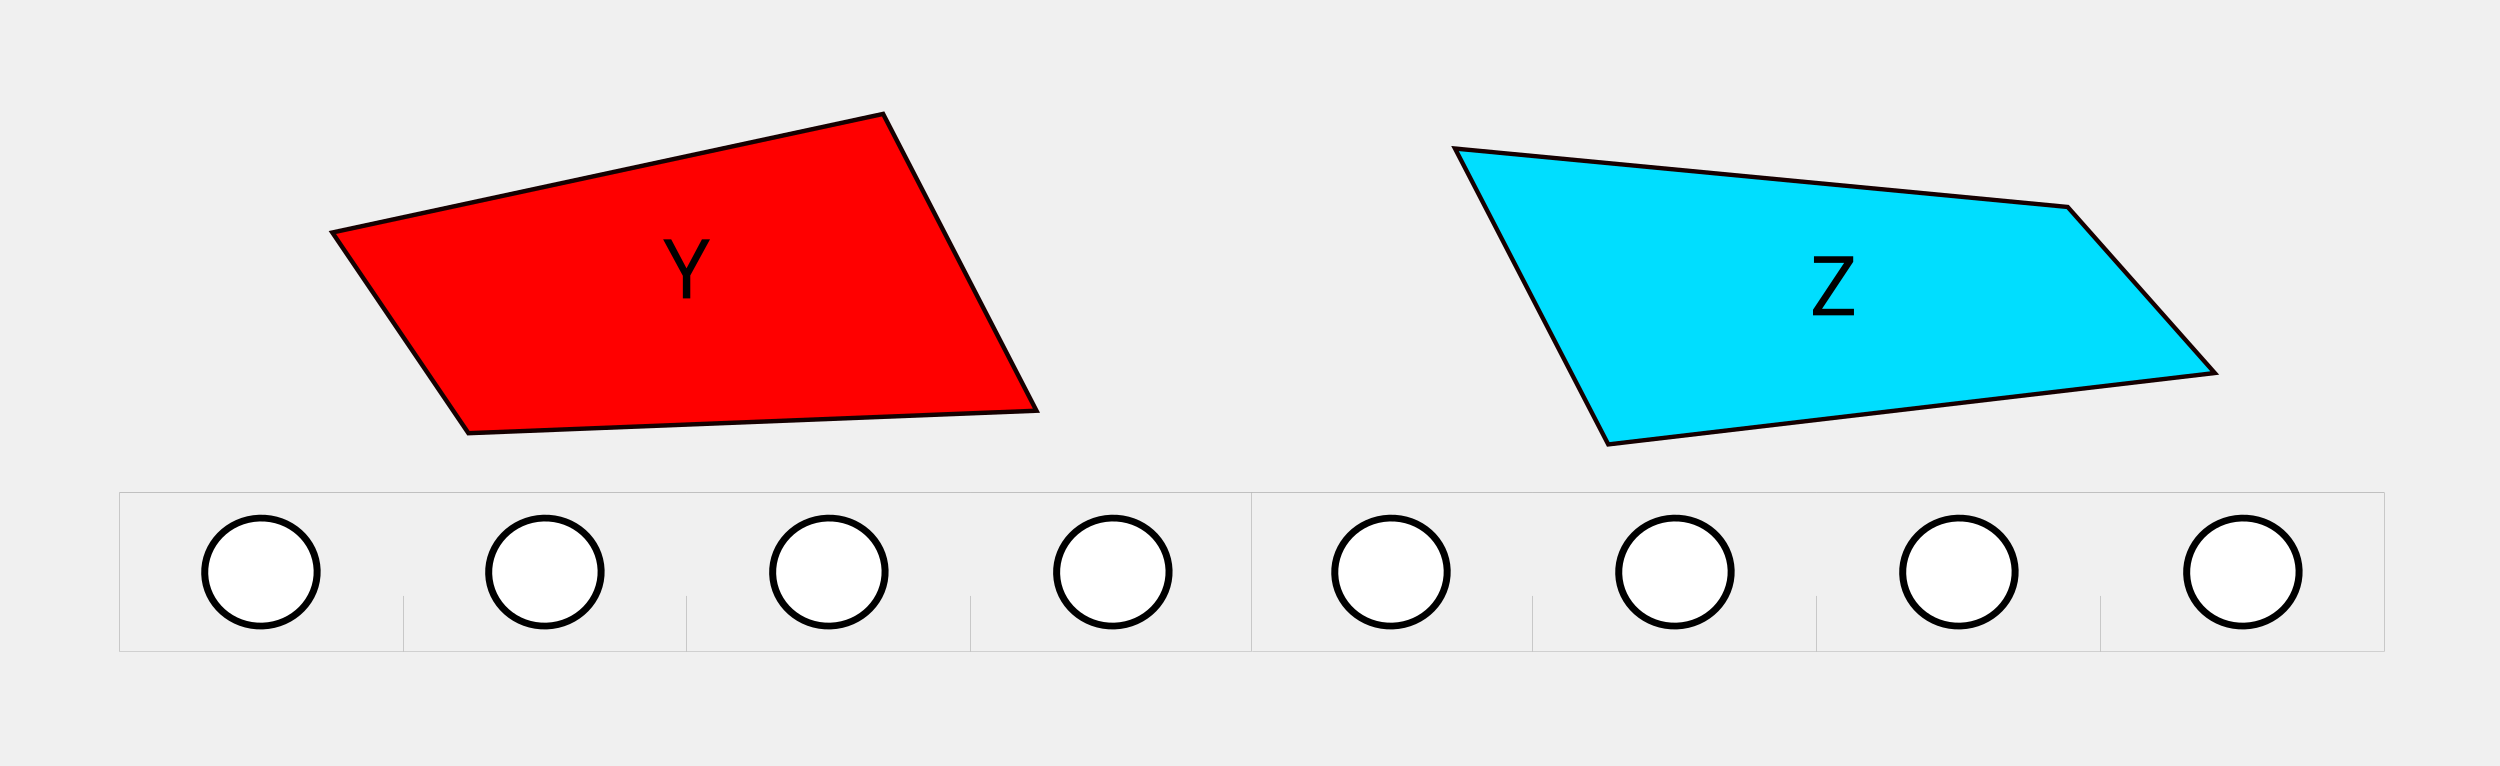
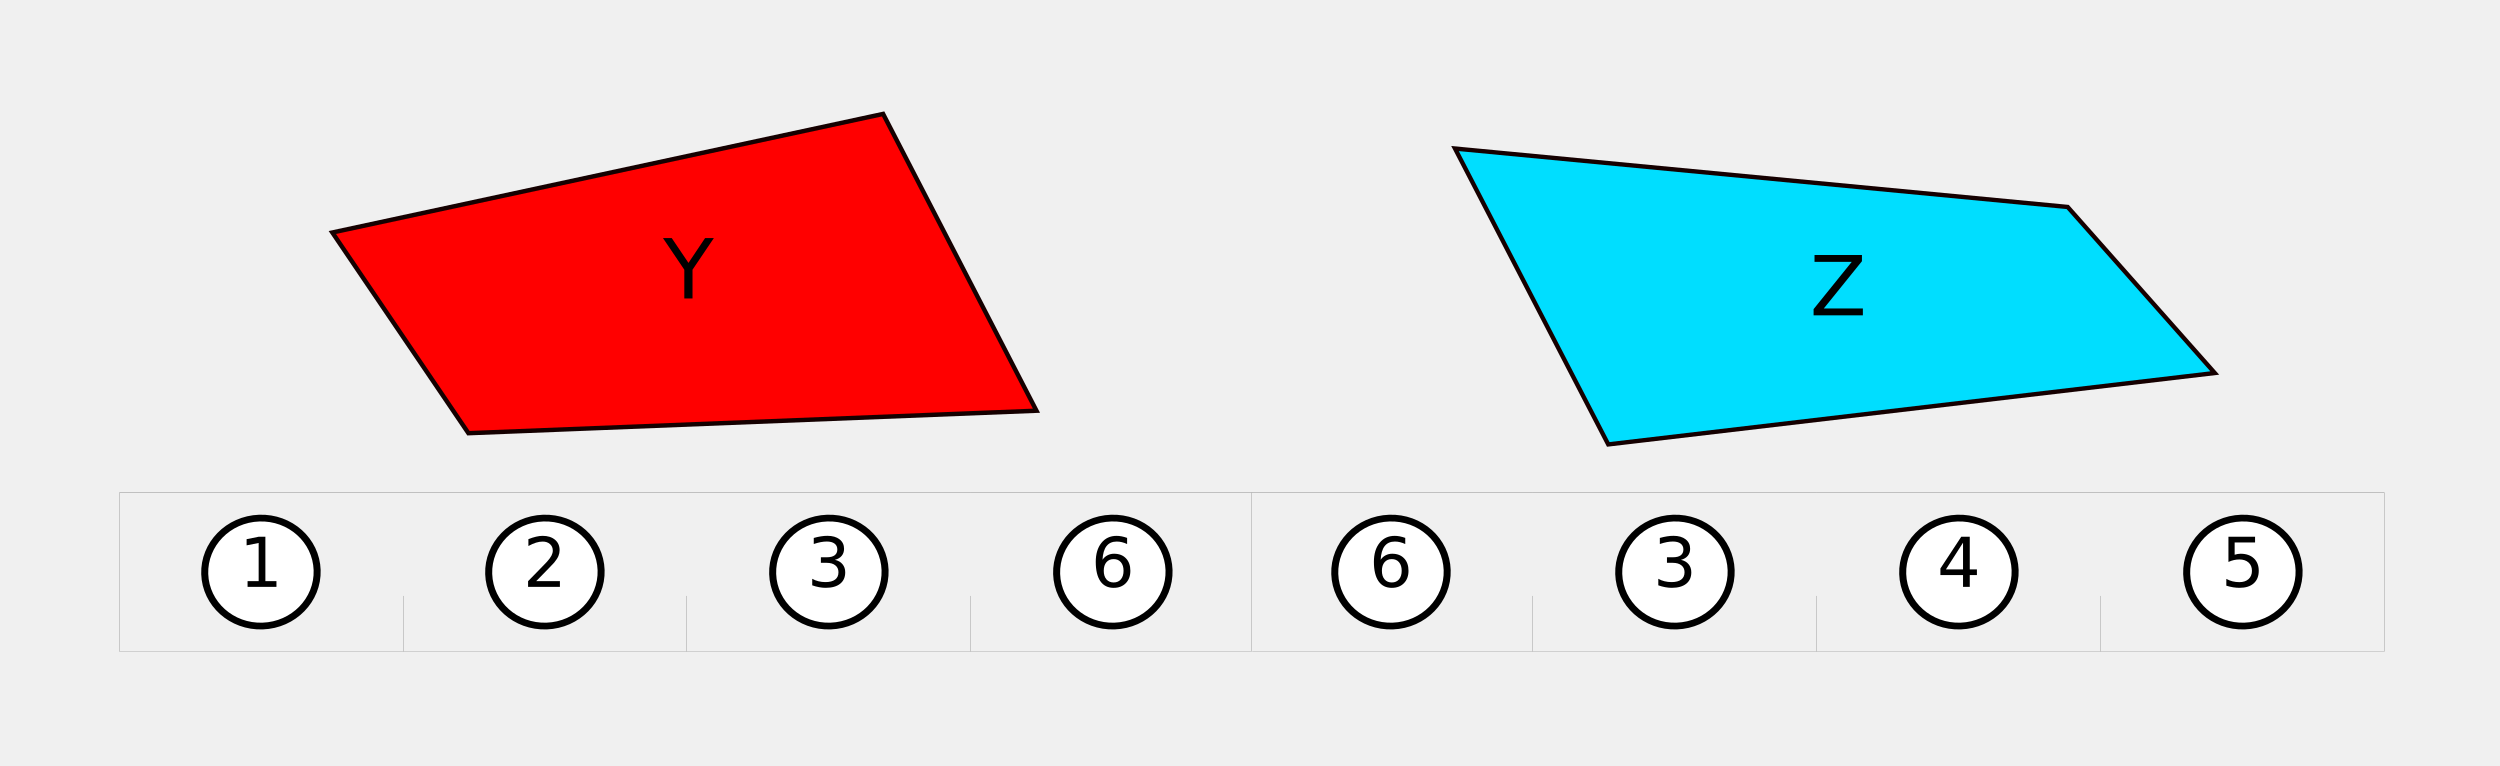
<svg xmlns="http://www.w3.org/2000/svg" xmlns:xlink="http://www.w3.org/1999/xlink" width="109.109" height="33.426" id="svg8419" version="1.1">
  <defs id="defs8421" />
-   <g id="layer1" transform="translate(-227.1638,-339.2785)">
+   <g id="layer1" transform="translate(-227.1638,-339.2785)" style="display:none">
    <text xml:space="preserve" style="font-size:40px;font-style:normal;font-weight:normal;line-height:125%;letter-spacing:0px;word-spacing:0px;fill:#000000;fill-opacity:1;stroke:none;font-family:Sans" x="34.375" y="46.318" id="text4068" transform="translate(229.4887,270.8938)">
      <tspan id="tspan4070" x="34.375" y="46.318" />
    </text>
    <text xml:space="preserve" style="font-size:40px;font-style:normal;font-weight:normal;line-height:125%;letter-spacing:0px;word-spacing:0px;fill:#000000;fill-opacity:1;stroke:none;font-family:Sans" x="32.593" y="77.467" id="text4260" transform="translate(229.4887,270.8938)">
      <tspan id="tspan4262" x="32.593" y="77.467" />
    </text>
    <path d="m 281.802,360.787 0,6.918" style="fill:none;stroke:#000000;stroke-width:0.007;stroke-linecap:butt;stroke-linejoin:round;stroke-miterlimit:10;stroke-opacity:1;stroke-dasharray:none" id="path6099" />
    <g transform="matrix(0.02462364,0,0,-0.02495345,232.1126,367.7188)" id="g6105">
      <path id="path6107" style="fill:none;stroke:#000000;stroke-width:0.285;stroke-linecap:butt;stroke-linejoin:round;stroke-miterlimit:10;stroke-opacity:1;stroke-dasharray:none" d="m 2018.545,0.57 496.704,0" />
    </g>
    <g transform="matrix(0.02462364,0,0,-0.02495345,232.1126,367.7188)" id="g6109">
      <path id="path6111" style="fill:none;stroke:#000000;stroke-width:0.285;stroke-linecap:butt;stroke-linejoin:round;stroke-miterlimit:10;stroke-opacity:1;stroke-dasharray:none" d="m 2018.545,277.792 496.704,0" />
    </g>
    <g transform="matrix(0.02462364,0,0,-0.02495345,232.1126,367.7188)" id="g6113">
      <path id="path6115" style="fill:none;stroke:#000000;stroke-width:0.285;stroke-linecap:butt;stroke-linejoin:round;stroke-miterlimit:10;stroke-opacity:1;stroke-dasharray:none" d="m 2515.25,97.456 0,-96.886" />
    </g>
    <g transform="matrix(0.02462364,0,0,-0.02495345,232.1126,367.7188)" id="g6117">
      <path id="path6119" style="fill:none;stroke:#000000;stroke-width:0.285;stroke-linecap:butt;stroke-linejoin:round;stroke-miterlimit:10;stroke-opacity:1;stroke-dasharray:none" d="m 2515.25,0.57 503.06,0" />
    </g>
    <g transform="matrix(0.02462364,0,0,-0.02495345,232.1126,367.7188)" id="g6121">
      <path id="path6123" style="fill:none;stroke:#000000;stroke-width:0.285;stroke-linecap:butt;stroke-linejoin:round;stroke-miterlimit:10;stroke-opacity:1;stroke-dasharray:none" d="m 2515.25,277.792 503.06,0" />
    </g>
    <g transform="matrix(0.02462364,0,0,-0.02495345,232.1126,367.7188)" id="g6125">
      <path id="path6127" style="fill:none;stroke:#000000;stroke-width:0.285;stroke-linecap:butt;stroke-linejoin:round;stroke-miterlimit:10;stroke-opacity:1;stroke-dasharray:none" d="m 3018.31,97.456 0,-96.886" />
    </g>
    <g transform="matrix(0.02462364,0,0,-0.02495345,232.1126,367.7188)" id="g6129">
      <path id="path6131" style="fill:none;stroke:#000000;stroke-width:0.285;stroke-linecap:butt;stroke-linejoin:round;stroke-miterlimit:10;stroke-opacity:1;stroke-dasharray:none" d="m 3018.31,0.57 503.05,0" />
    </g>
    <g transform="matrix(0.02462364,0,0,-0.02495345,232.1126,367.7188)" id="g6133">
      <path id="path6135" style="fill:none;stroke:#000000;stroke-width:0.285;stroke-linecap:butt;stroke-linejoin:round;stroke-miterlimit:10;stroke-opacity:1;stroke-dasharray:none" d="m 3018.31,277.792 503.05,0" />
    </g>
    <g transform="matrix(0.02462364,0,0,-0.02495345,232.1126,367.7188)" id="g6137">
      <path id="path6139" style="fill:none;stroke:#000000;stroke-width:0.285;stroke-linecap:butt;stroke-linejoin:round;stroke-miterlimit:10;stroke-opacity:1;stroke-dasharray:none" d="m 3521.36,97.456 0,-96.886" />
    </g>
    <g transform="matrix(0.02462364,0,0,-0.02495345,232.1126,367.7188)" id="g6141">
      <path id="path6143" style="fill:none;stroke:#000000;stroke-width:0.285;stroke-linecap:butt;stroke-linejoin:round;stroke-miterlimit:10;stroke-opacity:1;stroke-dasharray:none" d="m 3521.36,0.57 503.9,0" />
    </g>
    <g transform="matrix(0.02462364,0,0,-0.02495345,232.1126,367.7188)" id="g6145">
      <path id="path6147" style="fill:none;stroke:#000000;stroke-width:0.285;stroke-linecap:butt;stroke-linejoin:round;stroke-miterlimit:10;stroke-opacity:1;stroke-dasharray:none" d="m 4025.26,277.792 0,-277.222" />
    </g>
    <g transform="matrix(0.02462364,0,0,-0.02495345,232.1126,367.7188)" id="g6149">
      <path id="path6151" style="fill:none;stroke:#000000;stroke-width:0.285;stroke-linecap:butt;stroke-linejoin:round;stroke-miterlimit:10;stroke-opacity:1;stroke-dasharray:none" d="m 3521.36,277.792 503.9,0" />
    </g>
    <g transform="matrix(0.02462364,0,0,-0.02495345,232.3667,367.7188)" id="g6049">
      <path id="path6051" style="fill:none;stroke:#000000;stroke-width:0.285;stroke-linecap:butt;stroke-linejoin:round;stroke-miterlimit:10;stroke-opacity:1;stroke-dasharray:none" d="m 0.287,277.792 0,-277.222" />
    </g>
    <g transform="matrix(0.02462364,0,0,-0.02495345,232.3667,367.7188)" id="g6053">
      <path id="path6055" style="fill:none;stroke:#000000;stroke-width:0.285;stroke-linecap:butt;stroke-linejoin:round;stroke-miterlimit:10;stroke-opacity:1;stroke-dasharray:none" d="m 0.287,0.57 503.051,0" />
    </g>
    <g transform="matrix(0.02462364,0,0,-0.02495345,232.3667,367.7188)" id="g6057">
      <path id="path6059" style="fill:none;stroke:#000000;stroke-width:0.285;stroke-linecap:butt;stroke-linejoin:round;stroke-miterlimit:10;stroke-opacity:1;stroke-dasharray:none" d="m 0.287,277.792 503.051,0" />
    </g>
    <g transform="matrix(0.02462364,0,0,-0.02495345,232.3667,367.7188)" id="g6061">
      <path id="path6063" style="fill:none;stroke:#000000;stroke-width:0.285;stroke-linecap:butt;stroke-linejoin:round;stroke-miterlimit:10;stroke-opacity:1;stroke-dasharray:none" d="m 503.338,97.456 0,-96.886" />
    </g>
    <g transform="matrix(0.02462364,0,0,-0.02495345,232.3667,367.7188)" id="g6065">
      <path id="path6067" style="fill:none;stroke:#000000;stroke-width:0.285;stroke-linecap:butt;stroke-linejoin:round;stroke-miterlimit:10;stroke-opacity:1;stroke-dasharray:none" d="m 503.338,0.57 502.762,0" />
    </g>
    <g transform="matrix(0.02462364,0,0,-0.02495345,232.3667,367.7188)" id="g6069">
      <path id="path6071" style="fill:none;stroke:#000000;stroke-width:0.285;stroke-linecap:butt;stroke-linejoin:round;stroke-miterlimit:10;stroke-opacity:1;stroke-dasharray:none" d="m 503.338,277.792 502.762,0" />
    </g>
    <g transform="matrix(0.02462364,0,0,-0.02495345,232.3667,367.7188)" id="g6073">
      <path id="path6075" style="fill:none;stroke:#000000;stroke-width:0.285;stroke-linecap:butt;stroke-linejoin:round;stroke-miterlimit:10;stroke-opacity:1;stroke-dasharray:none" d="m 1006.1,97.456 0,-96.886" />
    </g>
    <g transform="matrix(0.02462364,0,0,-0.02495345,232.3667,367.7188)" id="g6077">
      <path id="path6079" style="fill:none;stroke:#000000;stroke-width:0.285;stroke-linecap:butt;stroke-linejoin:round;stroke-miterlimit:10;stroke-opacity:1;stroke-dasharray:none" d="m 1006.1,0.57 503.05,0" />
    </g>
    <g transform="matrix(0.02462364,0,0,-0.02495345,232.3667,367.7188)" id="g6081">
      <path id="path6083" style="fill:none;stroke:#000000;stroke-width:0.285;stroke-linecap:butt;stroke-linejoin:round;stroke-miterlimit:10;stroke-opacity:1;stroke-dasharray:none" d="m 1006.1,277.792 503.05,0" />
    </g>
    <g transform="matrix(0.02462364,0,0,-0.02495345,232.3667,367.7188)" id="g6085">
      <path id="path6087" style="fill:none;stroke:#000000;stroke-width:0.285;stroke-linecap:butt;stroke-linejoin:round;stroke-miterlimit:10;stroke-opacity:1;stroke-dasharray:none" d="m 1509.15,97.456 0,-96.886" />
    </g>
    <g transform="matrix(0.02462364,0,0,-0.02495345,232.3667,367.7188)" id="g6089">
      <path id="path6091" style="fill:none;stroke:#000000;stroke-width:0.285;stroke-linecap:butt;stroke-linejoin:round;stroke-miterlimit:10;stroke-opacity:1;stroke-dasharray:none" d="m 1509.15,0.57 497.974,0" />
    </g>
    <g transform="matrix(0.02462364,0,0,-0.02495345,232.3667,367.7188)" id="g6093">
      <path id="path6095" style="fill:none;stroke:#000000;stroke-width:0.285;stroke-linecap:butt;stroke-linejoin:round;stroke-miterlimit:10;stroke-opacity:1;stroke-dasharray:none" d="m 1509.15,277.792 499.243,0" />
    </g>
    <g id="g7449" transform="translate(0.2099223,0)" style="stroke-width:0.3;stroke-miterlimit:4;stroke-dasharray:none">
      <g transform="matrix(0.9999913,0,0,0.9999913,16.26813,68.71597)" id="g4110" style="stroke-width:0.3;stroke-miterlimit:4;stroke-dasharray:none">
-         <path transform="matrix(0.966192,-0.03354246,0.02960379,0.9277479,231.15,209.2734)" style="fill:#ffffff;fill-opacity:1;stroke:#000000;stroke-width:0.317;stroke-miterlimit:4;stroke-opacity:1;stroke-dasharray:none" id="path3192-4" d="m 3.125,92.998 c 0,1.402 -1.137,2.539 -2.539,2.539 -1.402,0 -2.539,-1.137 -2.539,-2.539 0,-1.402 1.137,-2.539 2.539,-2.539 1.402,0 2.539,1.137 2.539,2.539 z" />
-         <flowRoot xml:space="preserve" style="font-size:40px;font-style:normal;font-weight:normal;line-height:125%;letter-spacing:0px;word-spacing:0px;fill:#000000;fill-opacity:1;stroke:none;font-family:Sans;stroke-width:0.3;stroke-miterlimit:4;stroke-dasharray:none" id="flowRoot4102">
+         <path transform="matrix(0.966192,-0.03354246,0.02960379,0.9277479,231.15,209.2734)" style="fill:#ffffff;fill-opacity:1;stroke:#000000;stroke-width:0.317;stroke-miterlimit:4;stroke-opacity:1;stroke-dasharray:none" id="path3192-4" d="m 3.125,92.998 a 2.539,2.539 0 1 1 -5.078,0 2.539,2.539 0 1 1 5.078,0 z" />
+         <flowRoot xml:space="preserve" style="font-size:40px;font-style:normal;font-weight:normal;line-height:125%;letter-spacing:0px;word-spacing:0px;fill:#000000;fill-opacity:1;stroke:none;font-family:Sans" id="flowRoot4102">
          <flowRegion id="flowRegion4104">
            <use x="0" y="0" xlink:href="#path3192-4" id="use4106" width="191.011" height="122.49" />
          </flowRegion>
-           <flowPara id="flowPara4108" style="font-size:3px;text-align:center;text-anchor:middle;stroke-width:0.3;stroke-miterlimit:4;stroke-dasharray:none">2</flowPara>
+           <flowPara id="flowPara4108" style="font-size:3px;text-align:center;text-anchor:middle">2</flowPara>
        </flowRoot>
      </g>
      <g transform="matrix(0.9999913,0,0,0.9999913,3.874808,68.71597)" id="g4110-0" style="stroke-width:0.3;stroke-miterlimit:4;stroke-dasharray:none">
-         <path transform="matrix(0.966192,-0.03354246,0.02960379,0.9277479,231.15,209.2734)" style="fill:#ffffff;fill-opacity:1;stroke:#000000;stroke-width:0.317;stroke-miterlimit:4;stroke-opacity:1;stroke-dasharray:none" id="path3192-4-9" d="m 3.125,92.998 c 0,1.402 -1.137,2.539 -2.539,2.539 -1.402,0 -2.539,-1.137 -2.539,-2.539 0,-1.402 1.137,-2.539 2.539,-2.539 1.402,0 2.539,1.137 2.539,2.539 z" />
-         <flowRoot xml:space="preserve" style="font-size:40px;font-style:normal;font-weight:normal;line-height:125%;letter-spacing:0px;word-spacing:0px;fill:#000000;fill-opacity:1;stroke:none;font-family:Sans;stroke-width:0.3;stroke-miterlimit:4;stroke-dasharray:none" id="flowRoot4102-7">
+         <path transform="matrix(0.966192,-0.03354246,0.02960379,0.9277479,231.15,209.2734)" style="fill:#ffffff;fill-opacity:1;stroke:#000000;stroke-width:0.317;stroke-miterlimit:4;stroke-opacity:1;stroke-dasharray:none" id="path3192-4-9" d="m 3.125,92.998 a 2.539,2.539 0 1 1 -5.078,0 2.539,2.539 0 1 1 5.078,0 z" />
+         <flowRoot xml:space="preserve" style="font-size:40px;font-style:normal;font-weight:normal;line-height:125%;letter-spacing:0px;word-spacing:0px;fill:#000000;fill-opacity:1;stroke:none;font-family:Sans" id="flowRoot4102-7">
          <flowRegion id="flowRegion4104-9">
            <use x="0" y="0" xlink:href="#path3192-4-9" id="use4106-8" width="191.011" height="122.49" />
          </flowRegion>
-           <flowPara id="flowPara4108-5" style="font-size:3px;text-align:center;text-anchor:middle;stroke-width:0.3;stroke-miterlimit:4;stroke-dasharray:none">1</flowPara>
+           <flowPara id="flowPara4108-5" style="font-size:3px;text-align:center;text-anchor:middle">1</flowPara>
        </flowRoot>
      </g>
      <g transform="matrix(0.9999913,0,0,0.9999913,28.66145,68.71597)" id="g4110-1" style="stroke-width:0.3;stroke-miterlimit:4;stroke-dasharray:none">
-         <path transform="matrix(0.966192,-0.03354246,0.02960379,0.9277479,231.15,209.2734)" style="fill:#ffffff;fill-opacity:1;stroke:#000000;stroke-width:0.317;stroke-miterlimit:4;stroke-opacity:1;stroke-dasharray:none" id="path3192-4-6" d="m 3.125,92.998 c 0,1.402 -1.137,2.539 -2.539,2.539 -1.402,0 -2.539,-1.137 -2.539,-2.539 0,-1.402 1.137,-2.539 2.539,-2.539 1.402,0 2.539,1.137 2.539,2.539 z" />
-         <flowRoot xml:space="preserve" style="font-size:40px;font-style:normal;font-weight:normal;line-height:125%;letter-spacing:0px;word-spacing:0px;fill:#000000;fill-opacity:1;stroke:none;font-family:Sans;stroke-width:0.3;stroke-miterlimit:4;stroke-dasharray:none" id="flowRoot4102-2">
+         <path transform="matrix(0.966192,-0.03354246,0.02960379,0.9277479,231.15,209.2734)" style="fill:#ffffff;fill-opacity:1;stroke:#000000;stroke-width:0.317;stroke-miterlimit:4;stroke-opacity:1;stroke-dasharray:none" id="path3192-4-6" d="m 3.125,92.998 a 2.539,2.539 0 1 1 -5.078,0 2.539,2.539 0 1 1 5.078,0 z" />
+         <flowRoot xml:space="preserve" style="font-size:40px;font-style:normal;font-weight:normal;line-height:125%;letter-spacing:0px;word-spacing:0px;fill:#000000;fill-opacity:1;stroke:none;font-family:Sans" id="flowRoot4102-2">
          <flowRegion id="flowRegion4104-8">
            <use x="0" y="0" xlink:href="#path3192-4-6" id="use4106-4" width="191.011" height="122.49" />
          </flowRegion>
-           <flowPara id="flowPara4108-6" style="font-size:3px;text-align:center;text-anchor:middle;stroke-width:0.3;stroke-miterlimit:4;stroke-dasharray:none">3</flowPara>
+           <flowPara id="flowPara4108-6" style="font-size:3px;text-align:center;text-anchor:middle">3</flowPara>
        </flowRoot>
      </g>
      <g transform="matrix(0.9999913,0,0,0.9999913,41.05477,68.71597)" id="g4110-9" style="stroke-width:0.3;stroke-miterlimit:4;stroke-dasharray:none">
-         <path transform="matrix(0.966192,-0.03354246,0.02960379,0.9277479,231.15,209.2734)" style="fill:#ffffff;fill-opacity:1;stroke:#000000;stroke-width:0.317;stroke-miterlimit:4;stroke-opacity:1;stroke-dasharray:none" id="path3192-4-0" d="m 3.125,92.998 c 0,1.402 -1.137,2.539 -2.539,2.539 -1.402,0 -2.539,-1.137 -2.539,-2.539 0,-1.402 1.137,-2.539 2.539,-2.539 1.402,0 2.539,1.137 2.539,2.539 z" />
-         <flowRoot xml:space="preserve" style="font-size:40px;font-style:normal;font-weight:normal;line-height:125%;letter-spacing:0px;word-spacing:0px;fill:#000000;fill-opacity:1;stroke:none;font-family:Sans;stroke-width:0.3;stroke-miterlimit:4;stroke-dasharray:none" id="flowRoot4102-0">
+         <path transform="matrix(0.966192,-0.03354246,0.02960379,0.9277479,231.15,209.2734)" style="fill:#ffffff;fill-opacity:1;stroke:#000000;stroke-width:0.317;stroke-miterlimit:4;stroke-opacity:1;stroke-dasharray:none" id="path3192-4-0" d="m 3.125,92.998 a 2.539,2.539 0 1 1 -5.078,0 2.539,2.539 0 1 1 5.078,0 z" />
+         <flowRoot xml:space="preserve" style="font-size:40px;font-style:normal;font-weight:normal;line-height:125%;letter-spacing:0px;word-spacing:0px;fill:#000000;fill-opacity:1;stroke:none;font-family:Sans" id="flowRoot4102-0">
          <flowRegion id="flowRegion4104-7">
            <use x="0" y="0" xlink:href="#path3192-4-0" id="use4106-86" width="191.011" height="122.49" />
          </flowRegion>
-           <flowPara id="flowPara4108-1" style="font-size:3px;text-align:center;text-anchor:middle;stroke-width:0.3;stroke-miterlimit:4;stroke-dasharray:none">6</flowPara>
+           <flowPara id="flowPara4108-1" style="font-size:3px;text-align:center;text-anchor:middle">6</flowPara>
        </flowRoot>
      </g>
    </g>
    <g id="g7423" transform="translate(-0.04419418,0)" style="stroke-width:0.3;stroke-miterlimit:4;stroke-dasharray:none">
      <g transform="matrix(0.9999913,0,0,0.9999913,78.23474,68.71597)" id="g4110-6" style="stroke-width:0.3;stroke-miterlimit:4;stroke-dasharray:none">
-         <path transform="matrix(0.966192,-0.03354246,0.02960379,0.9277479,231.15,209.2734)" style="fill:#ffffff;fill-opacity:1;stroke:#000000;stroke-width:0.317;stroke-miterlimit:4;stroke-opacity:1;stroke-dasharray:none" id="path3192-4-5" d="m 3.125,92.998 c 0,1.402 -1.137,2.539 -2.539,2.539 -1.402,0 -2.539,-1.137 -2.539,-2.539 0,-1.402 1.137,-2.539 2.539,-2.539 1.402,0 2.539,1.137 2.539,2.539 z" />
-         <flowRoot xml:space="preserve" style="font-size:40px;font-style:normal;font-weight:normal;line-height:125%;letter-spacing:0px;word-spacing:0px;fill:#000000;fill-opacity:1;stroke:none;font-family:Sans;stroke-width:0.3;stroke-miterlimit:4;stroke-dasharray:none" id="flowRoot4102-5">
+         <path transform="matrix(0.966192,-0.03354246,0.02960379,0.9277479,231.15,209.2734)" style="fill:#ffffff;fill-opacity:1;stroke:#000000;stroke-width:0.317;stroke-miterlimit:4;stroke-opacity:1;stroke-dasharray:none" id="path3192-4-5" d="m 3.125,92.998 a 2.539,2.539 0 1 1 -5.078,0 2.539,2.539 0 1 1 5.078,0 z" />
+         <flowRoot xml:space="preserve" style="font-size:40px;font-style:normal;font-weight:normal;line-height:125%;letter-spacing:0px;word-spacing:0px;fill:#000000;fill-opacity:1;stroke:none;font-family:Sans" id="flowRoot4102-5">
          <flowRegion id="flowRegion4104-6">
            <use x="0" y="0" xlink:href="#path3192-4-5" id="use4106-5" width="191.011" height="122.49" />
          </flowRegion>
-           <flowPara id="flowPara4108-2" style="font-size:3px;text-align:center;text-anchor:middle;stroke-width:0.3;stroke-miterlimit:4;stroke-dasharray:none">4</flowPara>
+           <flowPara id="flowPara4108-2" style="font-size:3px;text-align:center;text-anchor:middle">4</flowPara>
        </flowRoot>
      </g>
      <g transform="matrix(0.9999913,0,0,0.9999913,90.62806,68.71597)" id="g4110-3" style="stroke-width:0.3;stroke-miterlimit:4;stroke-dasharray:none">
-         <path transform="matrix(0.966192,-0.03354246,0.02960379,0.9277479,231.15,209.2734)" style="fill:#ffffff;fill-opacity:1;stroke:#000000;stroke-width:0.317;stroke-miterlimit:4;stroke-opacity:1;stroke-dasharray:none" id="path3192-4-8" d="m 3.125,92.998 c 0,1.402 -1.137,2.539 -2.539,2.539 -1.402,0 -2.539,-1.137 -2.539,-2.539 0,-1.402 1.137,-2.539 2.539,-2.539 1.402,0 2.539,1.137 2.539,2.539 z" />
-         <flowRoot xml:space="preserve" style="font-size:40px;font-style:normal;font-weight:normal;line-height:125%;letter-spacing:0px;word-spacing:0px;fill:#000000;fill-opacity:1;stroke:none;font-family:Sans;stroke-width:0.3;stroke-miterlimit:4;stroke-dasharray:none" id="flowRoot4102-9">
+         <path transform="matrix(0.966192,-0.03354246,0.02960379,0.9277479,231.15,209.2734)" style="fill:#ffffff;fill-opacity:1;stroke:#000000;stroke-width:0.317;stroke-miterlimit:4;stroke-opacity:1;stroke-dasharray:none" id="path3192-4-8" d="m 3.125,92.998 a 2.539,2.539 0 1 1 -5.078,0 2.539,2.539 0 1 1 5.078,0 z" />
+         <flowRoot xml:space="preserve" style="font-size:40px;font-style:normal;font-weight:normal;line-height:125%;letter-spacing:0px;word-spacing:0px;fill:#000000;fill-opacity:1;stroke:none;font-family:Sans" id="flowRoot4102-9">
          <flowRegion id="flowRegion4104-5">
            <use x="0" y="0" xlink:href="#path3192-4-8" id="use4106-1" width="191.011" height="122.49" />
          </flowRegion>
-           <flowPara id="flowPara4108-4" style="font-size:3px;text-align:center;text-anchor:middle;stroke-width:0.3;stroke-miterlimit:4;stroke-dasharray:none">5</flowPara>
+           <flowPara id="flowPara4108-4" style="font-size:3px;text-align:center;text-anchor:middle">5</flowPara>
        </flowRoot>
      </g>
      <g transform="matrix(0.9999913,0,0,0.9999913,65.84142,68.71597)" id="g4110-1-0" style="stroke-width:0.3;stroke-miterlimit:4;stroke-dasharray:none">
-         <path transform="matrix(0.966192,-0.03354246,0.02960379,0.9277479,231.15,209.2734)" style="fill:#ffffff;fill-opacity:1;stroke:#000000;stroke-width:0.317;stroke-miterlimit:4;stroke-opacity:1;stroke-dasharray:none" id="path3192-4-6-5" d="m 3.125,92.998 c 0,1.402 -1.137,2.539 -2.539,2.539 -1.402,0 -2.539,-1.137 -2.539,-2.539 0,-1.402 1.137,-2.539 2.539,-2.539 1.402,0 2.539,1.137 2.539,2.539 z" />
-         <flowRoot xml:space="preserve" style="font-size:40px;font-style:normal;font-weight:normal;line-height:125%;letter-spacing:0px;word-spacing:0px;fill:#000000;fill-opacity:1;stroke:none;font-family:Sans;stroke-width:0.3;stroke-miterlimit:4;stroke-dasharray:none" id="flowRoot4102-2-0">
+         <path transform="matrix(0.966192,-0.03354246,0.02960379,0.9277479,231.15,209.2734)" style="fill:#ffffff;fill-opacity:1;stroke:#000000;stroke-width:0.317;stroke-miterlimit:4;stroke-opacity:1;stroke-dasharray:none" id="path3192-4-6-5" d="m 3.125,92.998 a 2.539,2.539 0 1 1 -5.078,0 2.539,2.539 0 1 1 5.078,0 z" />
+         <flowRoot xml:space="preserve" style="font-size:40px;font-style:normal;font-weight:normal;line-height:125%;letter-spacing:0px;word-spacing:0px;fill:#000000;fill-opacity:1;stroke:none;font-family:Sans" id="flowRoot4102-2-0">
          <flowRegion id="flowRegion4104-8-0">
            <use x="0" y="0" xlink:href="#path3192-4-6-5" id="use4106-4-5" width="191.011" height="122.49" />
          </flowRegion>
-           <flowPara id="flowPara4108-6-8" style="font-size:3px;text-align:center;text-anchor:middle;stroke-width:0.3;stroke-miterlimit:4;stroke-dasharray:none">3</flowPara>
+           <flowPara id="flowPara4108-6-8" style="font-size:3px;text-align:center;text-anchor:middle">3</flowPara>
        </flowRoot>
      </g>
      <g transform="matrix(0.9999913,0,0,0.9999913,53.44809,68.71597)" id="g4110-9-9" style="stroke-width:0.3;stroke-miterlimit:4;stroke-dasharray:none">
-         <path transform="matrix(0.966192,-0.03354246,0.02960379,0.9277479,231.15,209.2734)" style="fill:#ffffff;fill-opacity:1;stroke:#000000;stroke-width:0.317;stroke-miterlimit:4;stroke-opacity:1;stroke-dasharray:none" id="path3192-4-0-1" d="m 3.125,92.998 c 0,1.402 -1.137,2.539 -2.539,2.539 -1.402,0 -2.539,-1.137 -2.539,-2.539 0,-1.402 1.137,-2.539 2.539,-2.539 1.402,0 2.539,1.137 2.539,2.539 z" />
-         <flowRoot xml:space="preserve" style="font-size:40px;font-style:normal;font-weight:normal;line-height:125%;letter-spacing:0px;word-spacing:0px;fill:#000000;fill-opacity:1;stroke:none;font-family:Sans;stroke-width:0.3;stroke-miterlimit:4;stroke-dasharray:none" id="flowRoot4102-0-2">
+         <path transform="matrix(0.966192,-0.03354246,0.02960379,0.9277479,231.15,209.2734)" style="fill:#ffffff;fill-opacity:1;stroke:#000000;stroke-width:0.317;stroke-miterlimit:4;stroke-opacity:1;stroke-dasharray:none" id="path3192-4-0-1" d="m 3.125,92.998 a 2.539,2.539 0 1 1 -5.078,0 2.539,2.539 0 1 1 5.078,0 z" />
+         <flowRoot xml:space="preserve" style="font-size:40px;font-style:normal;font-weight:normal;line-height:125%;letter-spacing:0px;word-spacing:0px;fill:#000000;fill-opacity:1;stroke:none;font-family:Sans" id="flowRoot4102-0-2">
          <flowRegion id="flowRegion4104-7-5">
            <use x="0" y="0" xlink:href="#path3192-4-0-1" id="use4106-86-2" width="191.011" height="122.49" />
          </flowRegion>
-           <flowPara id="flowPara4108-1-0" style="font-size:3px;text-align:center;text-anchor:middle;stroke-width:0.3;stroke-miterlimit:4;stroke-dasharray:none">6</flowPara>
+           <flowPara id="flowPara4108-1-0" style="font-size:3px;text-align:center;text-anchor:middle">6</flowPara>
        </flowRoot>
      </g>
    </g>
    <g id="g5375" transform="matrix(0.3011119,0,0,0.3011119,179.8847,243.3098)">
      <path id="rect9853" d="m 205.183,352.414 79.831,-17.188 22.227,43.018 -82.331,3.259 z" style="fill:#ff0000;fill-opacity:1;stroke:#150000;stroke-width:0.644;stroke-miterlimit:4;stroke-opacity:1;stroke-dashoffset:0" />
      <text id="text4256-9-2-6-3" y="361.97" x="253.13" style="font-size:40px;font-style:normal;font-weight:normal;line-height:125%;letter-spacing:0px;word-spacing:0px;fill:#000000;fill-opacity:1;stroke:none;font-family:Sans" xml:space="preserve">
        <tspan style="font-size:12px" y="361.97" x="253.13" id="tspan4258-4-3-9-9">Y</tspan>
      </text>
    </g>
    <g id="g5390" transform="matrix(0.3011119,0,0,0.3011119,204.8784,244.8186)">
      <path id="rect9853-3-1" d="m 284.902,335.233 88.8,8.469 21.32,24.065 -87.91,10.35 z" style="fill:#00deff;fill-opacity:1;stroke:#150000;stroke-width:0.635;stroke-miterlimit:4;stroke-opacity:1;stroke-dashoffset:0" />
      <text id="text4256-9-2-6-3-2" y="359.411" x="336.336" style="font-size:40px;font-style:normal;font-weight:normal;line-height:125%;letter-spacing:0px;word-spacing:0px;fill:#000000;fill-opacity:1;stroke:none;font-family:Sans" xml:space="preserve">
        <tspan style="font-size:12px" y="359.411" x="336.336" id="tspan4258-4-3-9-9-5">Z</tspan>
      </text>
    </g>
  </g>
+   <g transform="translate(-227.1638,-339.2785)" id="g3093">
+     <g transform="translate(229.4887,270.8938)" style="font-size:40px;font-style:normal;font-weight:normal;line-height:125%;letter-spacing:0px;word-spacing:0px;fill:#000000;fill-opacity:1;stroke:none;font-family:Sans" id="text3095" />
+     <g transform="translate(229.4887,270.8938)" style="font-size:40px;font-style:normal;font-weight:normal;line-height:125%;letter-spacing:0px;word-spacing:0px;fill:#000000;fill-opacity:1;stroke:none;font-family:Sans" id="text3099" />
+     <path id="path3103" style="fill:none;stroke:#000000;stroke-width:0.007;stroke-linecap:butt;stroke-linejoin:round;stroke-miterlimit:10;stroke-opacity:1;stroke-dasharray:none" d="m 281.802,360.787 0,6.918" />
+     <g id="g3105" transform="matrix(0.02462364,0,0,-0.02495345,232.1126,367.7188)">
+       <path d="m 2018.545,0.57 496.704,0" style="fill:none;stroke:#000000;stroke-width:0.285;stroke-linecap:butt;stroke-linejoin:round;stroke-miterlimit:10;stroke-opacity:1;stroke-dasharray:none" id="path3107" />
+     </g>
+     <g id="g3109" transform="matrix(0.02462364,0,0,-0.02495345,232.1126,367.7188)">
+       <path d="m 2018.545,277.792 496.704,0" style="fill:none;stroke:#000000;stroke-width:0.285;stroke-linecap:butt;stroke-linejoin:round;stroke-miterlimit:10;stroke-opacity:1;stroke-dasharray:none" id="path3111" />
+     </g>
+     <g id="g3113" transform="matrix(0.02462364,0,0,-0.02495345,232.1126,367.7188)">
+       <path d="m 2515.25,97.456 0,-96.886" style="fill:none;stroke:#000000;stroke-width:0.285;stroke-linecap:butt;stroke-linejoin:round;stroke-miterlimit:10;stroke-opacity:1;stroke-dasharray:none" id="path3115" />
+     </g>
+     <g id="g3117" transform="matrix(0.02462364,0,0,-0.02495345,232.1126,367.7188)">
+       <path d="m 2515.25,0.57 503.06,0" style="fill:none;stroke:#000000;stroke-width:0.285;stroke-linecap:butt;stroke-linejoin:round;stroke-miterlimit:10;stroke-opacity:1;stroke-dasharray:none" id="path3119" />
+     </g>
+     <g id="g3121" transform="matrix(0.02462364,0,0,-0.02495345,232.1126,367.7188)">
+       <path d="m 2515.25,277.792 503.06,0" style="fill:none;stroke:#000000;stroke-width:0.285;stroke-linecap:butt;stroke-linejoin:round;stroke-miterlimit:10;stroke-opacity:1;stroke-dasharray:none" id="path3123" />
+     </g>
+     <g id="g3125" transform="matrix(0.02462364,0,0,-0.02495345,232.1126,367.7188)">
+       <path d="m 3018.31,97.456 0,-96.886" style="fill:none;stroke:#000000;stroke-width:0.285;stroke-linecap:butt;stroke-linejoin:round;stroke-miterlimit:10;stroke-opacity:1;stroke-dasharray:none" id="path3127" />
+     </g>
+     <g id="g3129" transform="matrix(0.02462364,0,0,-0.02495345,232.1126,367.7188)">
+       <path d="m 3018.31,0.57 503.05,0" style="fill:none;stroke:#000000;stroke-width:0.285;stroke-linecap:butt;stroke-linejoin:round;stroke-miterlimit:10;stroke-opacity:1;stroke-dasharray:none" id="path3131" />
+     </g>
+     <g id="g3133" transform="matrix(0.02462364,0,0,-0.02495345,232.1126,367.7188)">
+       <path d="m 3018.31,277.792 503.05,0" style="fill:none;stroke:#000000;stroke-width:0.285;stroke-linecap:butt;stroke-linejoin:round;stroke-miterlimit:10;stroke-opacity:1;stroke-dasharray:none" id="path3135" />
+     </g>
+     <g id="g3137" transform="matrix(0.02462364,0,0,-0.02495345,232.1126,367.7188)">
+       <path d="m 3521.36,97.456 0,-96.886" style="fill:none;stroke:#000000;stroke-width:0.285;stroke-linecap:butt;stroke-linejoin:round;stroke-miterlimit:10;stroke-opacity:1;stroke-dasharray:none" id="path3139" />
+     </g>
+     <g id="g3141" transform="matrix(0.02462364,0,0,-0.02495345,232.1126,367.7188)">
+       <path d="m 3521.36,0.57 503.9,0" style="fill:none;stroke:#000000;stroke-width:0.285;stroke-linecap:butt;stroke-linejoin:round;stroke-miterlimit:10;stroke-opacity:1;stroke-dasharray:none" id="path3143" />
+     </g>
+     <g id="g3145" transform="matrix(0.02462364,0,0,-0.02495345,232.1126,367.7188)">
+       <path d="m 4025.26,277.792 0,-277.222" style="fill:none;stroke:#000000;stroke-width:0.285;stroke-linecap:butt;stroke-linejoin:round;stroke-miterlimit:10;stroke-opacity:1;stroke-dasharray:none" id="path3147" />
+     </g>
+     <g id="g3149" transform="matrix(0.02462364,0,0,-0.02495345,232.1126,367.7188)">
+       <path d="m 3521.36,277.792 503.9,0" style="fill:none;stroke:#000000;stroke-width:0.285;stroke-linecap:butt;stroke-linejoin:round;stroke-miterlimit:10;stroke-opacity:1;stroke-dasharray:none" id="path3151" />
+     </g>
+     <g id="g3153" transform="matrix(0.02462364,0,0,-0.02495345,232.3667,367.7188)">
+       <path d="m 0.287,277.792 0,-277.222" style="fill:none;stroke:#000000;stroke-width:0.285;stroke-linecap:butt;stroke-linejoin:round;stroke-miterlimit:10;stroke-opacity:1;stroke-dasharray:none" id="path3155" />
+     </g>
+     <g id="g3157" transform="matrix(0.02462364,0,0,-0.02495345,232.3667,367.7188)">
+       <path d="m 0.287,0.57 503.051,0" style="fill:none;stroke:#000000;stroke-width:0.285;stroke-linecap:butt;stroke-linejoin:round;stroke-miterlimit:10;stroke-opacity:1;stroke-dasharray:none" id="path3159" />
+     </g>
+     <g id="g3161" transform="matrix(0.02462364,0,0,-0.02495345,232.3667,367.7188)">
+       <path d="m 0.287,277.792 503.051,0" style="fill:none;stroke:#000000;stroke-width:0.285;stroke-linecap:butt;stroke-linejoin:round;stroke-miterlimit:10;stroke-opacity:1;stroke-dasharray:none" id="path3163" />
+     </g>
+     <g id="g3165" transform="matrix(0.02462364,0,0,-0.02495345,232.3667,367.7188)">
+       <path d="m 503.338,97.456 0,-96.886" style="fill:none;stroke:#000000;stroke-width:0.285;stroke-linecap:butt;stroke-linejoin:round;stroke-miterlimit:10;stroke-opacity:1;stroke-dasharray:none" id="path3167" />
+     </g>
+     <g id="g3169" transform="matrix(0.02462364,0,0,-0.02495345,232.3667,367.7188)">
+       <path d="m 503.338,0.57 502.762,0" style="fill:none;stroke:#000000;stroke-width:0.285;stroke-linecap:butt;stroke-linejoin:round;stroke-miterlimit:10;stroke-opacity:1;stroke-dasharray:none" id="path3171" />
+     </g>
+     <g id="g3173" transform="matrix(0.02462364,0,0,-0.02495345,232.3667,367.7188)">
+       <path d="m 503.338,277.792 502.762,0" style="fill:none;stroke:#000000;stroke-width:0.285;stroke-linecap:butt;stroke-linejoin:round;stroke-miterlimit:10;stroke-opacity:1;stroke-dasharray:none" id="path3175" />
+     </g>
+     <g id="g3177" transform="matrix(0.02462364,0,0,-0.02495345,232.3667,367.7188)">
+       <path d="m 1006.1,97.456 0,-96.886" style="fill:none;stroke:#000000;stroke-width:0.285;stroke-linecap:butt;stroke-linejoin:round;stroke-miterlimit:10;stroke-opacity:1;stroke-dasharray:none" id="path3179" />
+     </g>
+     <g id="g3181" transform="matrix(0.02462364,0,0,-0.02495345,232.3667,367.7188)">
+       <path d="m 1006.1,0.57 503.05,0" style="fill:none;stroke:#000000;stroke-width:0.285;stroke-linecap:butt;stroke-linejoin:round;stroke-miterlimit:10;stroke-opacity:1;stroke-dasharray:none" id="path3183" />
+     </g>
+     <g id="g3185" transform="matrix(0.02462364,0,0,-0.02495345,232.3667,367.7188)">
+       <path d="m 1006.1,277.792 503.05,0" style="fill:none;stroke:#000000;stroke-width:0.285;stroke-linecap:butt;stroke-linejoin:round;stroke-miterlimit:10;stroke-opacity:1;stroke-dasharray:none" id="path3187" />
+     </g>
+     <g id="g3189" transform="matrix(0.02462364,0,0,-0.02495345,232.3667,367.7188)">
+       <path d="m 1509.15,97.456 0,-96.886" style="fill:none;stroke:#000000;stroke-width:0.285;stroke-linecap:butt;stroke-linejoin:round;stroke-miterlimit:10;stroke-opacity:1;stroke-dasharray:none" id="path3191" />
+     </g>
+     <g id="g3193" transform="matrix(0.02462364,0,0,-0.02495345,232.3667,367.7188)">
+       <path d="m 1509.15,0.57 497.974,0" style="fill:none;stroke:#000000;stroke-width:0.285;stroke-linecap:butt;stroke-linejoin:round;stroke-miterlimit:10;stroke-opacity:1;stroke-dasharray:none" id="path3195" />
+     </g>
+     <g id="g3197" transform="matrix(0.02462364,0,0,-0.02495345,232.3667,367.7188)">
+       <path d="m 1509.15,277.792 499.243,0" style="fill:none;stroke:#000000;stroke-width:0.285;stroke-linecap:butt;stroke-linejoin:round;stroke-miterlimit:10;stroke-opacity:1;stroke-dasharray:none" id="path3199" />
+     </g>
+     <g style="stroke-width:0.3;stroke-miterlimit:4;stroke-dasharray:none" transform="translate(0.2099223,0)" id="g3201">
+       <g style="stroke-width:0.3;stroke-miterlimit:4;stroke-dasharray:none" id="g3203" transform="matrix(0.9999913,0,0,0.9999913,16.26813,68.71597)">
+         <path transform="matrix(0.966192,-0.03354246,0.02960379,0.9277479,231.15,209.2734)" style="fill:#ffffff;fill-opacity:1;stroke:#000000;stroke-width:0.317;stroke-opacity:1" d="m 3.125,92.998 c 0,1.402 -1.137,2.539 -2.539,2.539 -1.402,0 -2.539,-1.137 -2.539,-2.539 0,-1.402 1.137,-2.539 2.539,-2.539 1.402,0 2.539,1.137 2.539,2.539 z" id="path3205" />
+         <g style="font-size:40px;font-style:normal;font-weight:normal;line-height:125%;letter-spacing:0px;word-spacing:0px;fill:#000000;fill-opacity:1;stroke:none;font-family:Sans" id="flowRoot3207">
+           <path d="m 234.091,295.929 1.033,0 0,0.249 -1.389,0 0,-0.249 c 0.112,-0.116 0.265,-0.272 0.458,-0.467 0.194,-0.196 0.316,-0.323 0.366,-0.379 0.095,-0.106 0.161,-0.196 0.198,-0.27 0.038,-0.074 0.057,-0.147 0.057,-0.218 0,-0.116 -0.041,-0.211 -0.123,-0.284 -0.081,-0.073 -0.187,-0.11 -0.318,-0.11 -0.093,0 -0.191,0.016 -0.294,0.048 -0.103,0.032 -0.212,0.081 -0.33,0.146 l 0,-0.299 c 0.119,-0.048 0.23,-0.084 0.334,-0.108 0.104,-0.024 0.198,-0.037 0.284,-0.037 0.227,10e-6 0.407,0.057 0.542,0.17 0.135,0.113 0.202,0.265 0.202,0.454 0,0.09 -0.017,0.175 -0.051,0.256 -0.033,0.08 -0.094,0.175 -0.183,0.284 -0.024,0.028 -0.102,0.11 -0.233,0.246 -0.131,0.135 -0.315,0.324 -0.554,0.567" style="font-size:3px;text-align:center;text-anchor:middle" id="path3321" />
+         </g>
+       </g>
+       <g style="stroke-width:0.3;stroke-miterlimit:4;stroke-dasharray:none" id="g3215" transform="matrix(0.9999913,0,0,0.9999913,3.874808,68.71597)">
+         <path transform="matrix(0.966192,-0.03354246,0.02960379,0.9277479,231.15,209.2734)" style="fill:#ffffff;fill-opacity:1;stroke:#000000;stroke-width:0.317;stroke-opacity:1" d="m 3.125,92.998 c 0,1.402 -1.137,2.539 -2.539,2.539 -1.402,0 -2.539,-1.137 -2.539,-2.539 0,-1.402 1.137,-2.539 2.539,-2.539 1.402,0 2.539,1.137 2.539,2.539 z" id="path3217" />
+         <g style="font-size:40px;font-style:normal;font-weight:normal;line-height:125%;letter-spacing:0px;word-spacing:0px;fill:#000000;fill-opacity:1;stroke:none;font-family:Sans" id="flowRoot3219">
+           <path d="m 233.887,295.929 0.483,0 0,-1.668 -0.526,0.105 0,-0.27 0.523,-0.105 0.296,0 0,1.938 0.483,0 0,0.249 -1.26,0 0,-0.249" style="font-size:3px;text-align:center;text-anchor:middle" id="path3325" />
+         </g>
+       </g>
+       <g style="stroke-width:0.3;stroke-miterlimit:4;stroke-dasharray:none" id="g3227" transform="matrix(0.9999913,0,0,0.9999913,28.66145,68.71597)">
+         <path transform="matrix(0.966192,-0.03354246,0.02960379,0.9277479,231.15,209.2734)" style="fill:#ffffff;fill-opacity:1;stroke:#000000;stroke-width:0.317;stroke-opacity:1" d="m 3.125,92.998 c 0,1.402 -1.137,2.539 -2.539,2.539 -1.402,0 -2.539,-1.137 -2.539,-2.539 0,-1.402 1.137,-2.539 2.539,-2.539 1.402,0 2.539,1.137 2.539,2.539 z" id="path3229" />
+         <g style="font-size:40px;font-style:normal;font-weight:normal;line-height:125%;letter-spacing:0px;word-spacing:0px;fill:#000000;fill-opacity:1;stroke:none;font-family:Sans" id="flowRoot3231">
+           <path d="m 234.732,294.999 c 0.142,0.03 0.252,0.093 0.331,0.189 0.08,0.096 0.12,0.214 0.12,0.354 0,0.216 -0.074,0.383 -0.223,0.501 -0.148,0.118 -0.359,0.177 -0.633,0.177 -0.092,0 -0.187,-0.009 -0.284,-0.028 -0.097,-0.018 -0.197,-0.044 -0.3,-0.081 l 0,-0.286 c 0.082,0.048 0.172,0.084 0.27,0.108 0.098,0.024 0.2,0.037 0.306,0.037 0.186,0 0.327,-0.037 0.423,-0.11 0.098,-0.073 0.146,-0.18 0.146,-0.319 0,-0.129 -0.045,-0.23 -0.136,-0.302 -0.09,-0.073 -0.215,-0.11 -0.376,-0.11 l -0.255,0 0,-0.243 0.267,0 c 0.146,0 0.257,-0.029 0.334,-0.086 0.077,-0.059 0.116,-0.143 0.116,-0.252 -1e-5,-0.112 -0.04,-0.198 -0.12,-0.258 -0.079,-0.06 -0.193,-0.091 -0.341,-0.091 -0.081,0 -0.168,0.009 -0.261,0.026 -0.093,0.018 -0.195,0.045 -0.306,0.082 l 0,-0.264 c 0.112,-0.031 0.217,-0.055 0.315,-0.07 0.099,-0.016 0.191,-0.023 0.278,-0.023 0.225,10e-6 0.402,0.051 0.533,0.154 0.131,0.102 0.196,0.239 0.196,0.413 0,0.121 -0.035,0.224 -0.104,0.308 -0.069,0.083 -0.168,0.141 -0.296,0.173" style="font-size:3px;text-align:center;text-anchor:middle" id="path3329" />
+         </g>
+       </g>
+       <g style="stroke-width:0.3;stroke-miterlimit:4;stroke-dasharray:none" id="g3239" transform="matrix(0.9999913,0,0,0.9999913,41.05477,68.71597)">
+         <path transform="matrix(0.966192,-0.03354246,0.02960379,0.9277479,231.15,209.2734)" style="fill:#ffffff;fill-opacity:1;stroke:#000000;stroke-width:0.317;stroke-opacity:1" d="m 3.125,92.998 c 0,1.402 -1.137,2.539 -2.539,2.539 -1.402,0 -2.539,-1.137 -2.539,-2.539 0,-1.402 1.137,-2.539 2.539,-2.539 1.402,0 2.539,1.137 2.539,2.539 z" id="path3241" />
+         <g style="font-size:40px;font-style:normal;font-weight:normal;line-height:125%;letter-spacing:0px;word-spacing:0px;fill:#000000;fill-opacity:1;stroke:none;font-family:Sans" id="flowRoot3243">
+           <path d="m 234.505,294.966 c -0.133,0 -0.238,0.045 -0.316,0.136 -0.077,0.091 -0.116,0.215 -0.116,0.374 0,0.157 0.039,0.282 0.116,0.374 0.078,0.091 0.184,0.136 0.316,0.136 0.133,0 0.238,-0.045 0.315,-0.136 0.078,-0.092 0.117,-0.216 0.117,-0.374 0,-0.158 -0.039,-0.283 -0.117,-0.374 -0.077,-0.091 -0.182,-0.136 -0.315,-0.136 m 0.587,-0.927 0,0.27 c -0.074,-0.035 -0.149,-0.062 -0.226,-0.081 -0.075,-0.019 -0.15,-0.028 -0.224,-0.028 -0.195,0 -0.345,0.066 -0.448,0.198 -0.103,0.132 -0.161,0.331 -0.176,0.598 0.058,-0.085 0.13,-0.15 0.217,-0.195 0.087,-0.046 0.183,-0.069 0.287,-0.069 0.22,0 0.393,0.067 0.52,0.201 0.128,0.133 0.192,0.314 0.192,0.543 0,0.225 -0.066,0.405 -0.199,0.541 -0.133,0.136 -0.31,0.204 -0.53,0.204 -0.253,0 -0.446,-0.097 -0.58,-0.29 -0.134,-0.194 -0.201,-0.476 -0.201,-0.844 0,-0.346 0.082,-0.621 0.246,-0.826 0.164,-0.206 0.384,-0.309 0.661,-0.309 0.074,10e-6 0.149,0.007 0.224,0.022 0.076,0.015 0.155,0.037 0.237,0.066" style="font-size:3px;text-align:center;text-anchor:middle" id="path3333" />
+         </g>
+       </g>
+     </g>
+     <g style="stroke-width:0.3;stroke-miterlimit:4;stroke-dasharray:none" transform="translate(-0.04419418,0)" id="g3251">
+       <g style="stroke-width:0.3;stroke-miterlimit:4;stroke-dasharray:none" id="g3253" transform="matrix(0.9999913,0,0,0.9999913,78.23474,68.71597)">
+         <path transform="matrix(0.966192,-0.03354246,0.02960379,0.9277479,231.15,209.2734)" style="fill:#ffffff;fill-opacity:1;stroke:#000000;stroke-width:0.317;stroke-opacity:1" d="m 3.125,92.998 c 0,1.402 -1.137,2.539 -2.539,2.539 -1.402,0 -2.539,-1.137 -2.539,-2.539 0,-1.402 1.137,-2.539 2.539,-2.539 1.402,0 2.539,1.137 2.539,2.539 z" id="path3255" />
+         <g style="font-size:40px;font-style:normal;font-weight:normal;line-height:125%;letter-spacing:0px;word-spacing:0px;fill:#000000;fill-opacity:1;stroke:none;font-family:Sans" id="flowRoot3257">
+           <path d="m 234.649,294.249 -0.747,1.167 0.747,0 0,-1.167 m -0.078,-0.258 0.372,0 0,1.425 0.312,0 0,0.246 -0.312,0 0,0.516 -0.294,0 0,-0.516 -0.987,0 0,-0.286 0.91,-1.386" style="font-size:3px;text-align:center;text-anchor:middle" id="path3337" />
+         </g>
+       </g>
+       <g style="stroke-width:0.3;stroke-miterlimit:4;stroke-dasharray:none" id="g3265" transform="matrix(0.9999913,0,0,0.9999913,90.62806,68.71597)">
+         <path transform="matrix(0.966192,-0.03354246,0.02960379,0.9277479,231.15,209.2734)" style="fill:#ffffff;fill-opacity:1;stroke:#000000;stroke-width:0.317;stroke-opacity:1" d="m 3.125,92.998 c 0,1.402 -1.137,2.539 -2.539,2.539 -1.402,0 -2.539,-1.137 -2.539,-2.539 0,-1.402 1.137,-2.539 2.539,-2.539 1.402,0 2.539,1.137 2.539,2.539 z" id="path3267" />
+         <g style="font-size:40px;font-style:normal;font-weight:normal;line-height:125%;letter-spacing:0px;word-spacing:0px;fill:#000000;fill-opacity:1;stroke:none;font-family:Sans" id="flowRoot3269">
+           <path d="m 233.839,293.991 1.162,0 0,0.249 -0.891,0 0,0.536 c 0.043,-0.015 0.086,-0.025 0.129,-0.032 0.043,-0.008 0.086,-0.012 0.129,-0.012 0.244,0 0.438,0.067 0.58,0.201 0.143,0.134 0.214,0.315 0.214,0.543 -1e-5,0.235 -0.073,0.418 -0.22,0.549 -0.146,0.13 -0.353,0.195 -0.62,0.195 -0.092,0 -0.186,-0.008 -0.281,-0.023 -0.095,-0.016 -0.193,-0.039 -0.294,-0.07 l 0,-0.297 c 0.088,0.048 0.179,0.084 0.272,0.107 0.094,0.023 0.193,0.035 0.297,0.035 0.169,0 0.303,-0.044 0.401,-0.133 0.099,-0.089 0.148,-0.209 0.148,-0.362 0,-0.152 -0.049,-0.273 -0.148,-0.362 -0.099,-0.089 -0.232,-0.133 -0.401,-0.133 -0.079,0 -0.158,0.009 -0.237,0.026 -0.078,0.018 -0.158,0.045 -0.24,0.082 l 0,-1.099" style="font-size:3px;text-align:center;text-anchor:middle" id="path3341" />
+         </g>
+       </g>
+       <g style="stroke-width:0.3;stroke-miterlimit:4;stroke-dasharray:none" id="g3277" transform="matrix(0.9999913,0,0,0.9999913,65.84142,68.71597)">
+         <path transform="matrix(0.966192,-0.03354246,0.02960379,0.9277479,231.15,209.2734)" style="fill:#ffffff;fill-opacity:1;stroke:#000000;stroke-width:0.317;stroke-opacity:1" d="m 3.125,92.998 c 0,1.402 -1.137,2.539 -2.539,2.539 -1.402,0 -2.539,-1.137 -2.539,-2.539 0,-1.402 1.137,-2.539 2.539,-2.539 1.402,0 2.539,1.137 2.539,2.539 z" id="path3279" />
+         <g style="font-size:40px;font-style:normal;font-weight:normal;line-height:125%;letter-spacing:0px;word-spacing:0px;fill:#000000;fill-opacity:1;stroke:none;font-family:Sans" id="flowRoot3281">
+           <path d="m 234.732,294.999 c 0.142,0.03 0.252,0.093 0.331,0.189 0.08,0.096 0.12,0.214 0.12,0.354 0,0.216 -0.074,0.383 -0.223,0.501 -0.148,0.118 -0.359,0.177 -0.633,0.177 -0.092,0 -0.187,-0.009 -0.284,-0.028 -0.097,-0.018 -0.197,-0.044 -0.3,-0.081 l 0,-0.286 c 0.082,0.048 0.172,0.084 0.27,0.108 0.098,0.024 0.2,0.037 0.306,0.037 0.186,0 0.327,-0.037 0.423,-0.11 0.098,-0.073 0.146,-0.18 0.146,-0.319 0,-0.129 -0.045,-0.23 -0.136,-0.302 -0.09,-0.073 -0.215,-0.11 -0.376,-0.11 l -0.255,0 0,-0.243 0.267,0 c 0.146,0 0.257,-0.029 0.334,-0.086 0.077,-0.059 0.116,-0.143 0.116,-0.252 -1e-5,-0.112 -0.04,-0.198 -0.12,-0.258 -0.079,-0.06 -0.193,-0.091 -0.341,-0.091 -0.081,0 -0.168,0.009 -0.261,0.026 -0.093,0.018 -0.195,0.045 -0.306,0.082 l 0,-0.264 c 0.112,-0.031 0.217,-0.055 0.315,-0.07 0.099,-0.016 0.191,-0.023 0.278,-0.023 0.225,10e-6 0.402,0.051 0.533,0.154 0.131,0.102 0.196,0.239 0.196,0.413 0,0.121 -0.035,0.224 -0.104,0.308 -0.069,0.083 -0.168,0.141 -0.296,0.173" style="font-size:3px;text-align:center;text-anchor:middle" id="path3345" />
+         </g>
+       </g>
+       <g style="stroke-width:0.3;stroke-miterlimit:4;stroke-dasharray:none" id="g3289" transform="matrix(0.9999913,0,0,0.9999913,53.44809,68.71597)">
+         <path transform="matrix(0.966192,-0.03354246,0.02960379,0.9277479,231.15,209.2734)" style="fill:#ffffff;fill-opacity:1;stroke:#000000;stroke-width:0.317;stroke-opacity:1" d="m 3.125,92.998 c 0,1.402 -1.137,2.539 -2.539,2.539 -1.402,0 -2.539,-1.137 -2.539,-2.539 0,-1.402 1.137,-2.539 2.539,-2.539 1.402,0 2.539,1.137 2.539,2.539 z" id="path3291" />
+         <g style="font-size:40px;font-style:normal;font-weight:normal;line-height:125%;letter-spacing:0px;word-spacing:0px;fill:#000000;fill-opacity:1;stroke:none;font-family:Sans" id="flowRoot3293">
+           <path d="m 234.505,294.966 c -0.133,0 -0.238,0.045 -0.316,0.136 -0.077,0.091 -0.116,0.215 -0.116,0.374 0,0.157 0.039,0.282 0.116,0.374 0.078,0.091 0.184,0.136 0.316,0.136 0.133,0 0.238,-0.045 0.315,-0.136 0.078,-0.092 0.117,-0.216 0.117,-0.374 0,-0.158 -0.039,-0.283 -0.117,-0.374 -0.077,-0.091 -0.182,-0.136 -0.315,-0.136 m 0.587,-0.927 0,0.27 c -0.074,-0.035 -0.149,-0.062 -0.226,-0.081 -0.075,-0.019 -0.15,-0.028 -0.224,-0.028 -0.195,0 -0.345,0.066 -0.448,0.198 -0.103,0.132 -0.161,0.331 -0.176,0.598 0.058,-0.085 0.13,-0.15 0.217,-0.195 0.087,-0.046 0.183,-0.069 0.287,-0.069 0.22,0 0.393,0.067 0.52,0.201 0.128,0.133 0.192,0.314 0.192,0.543 0,0.225 -0.066,0.405 -0.199,0.541 -0.133,0.136 -0.31,0.204 -0.53,0.204 -0.253,0 -0.446,-0.097 -0.58,-0.29 -0.134,-0.194 -0.201,-0.476 -0.201,-0.844 0,-0.346 0.082,-0.621 0.246,-0.826 0.164,-0.206 0.384,-0.309 0.661,-0.309 0.074,10e-6 0.149,0.007 0.224,0.022 0.076,0.015 0.155,0.037 0.237,0.066" style="font-size:3px;text-align:center;text-anchor:middle" id="path3349" />
+         </g>
+       </g>
+     </g>
+     <g transform="matrix(0.3011119,0,0,0.3011119,179.8847,243.3098)" id="g3301">
+       <path style="fill:#ff0000;fill-opacity:1;stroke:#150000;stroke-width:0.644;stroke-miterlimit:4;stroke-opacity:1;stroke-dashoffset:0" d="m 205.183,352.414 79.831,-17.188 22.227,43.018 -82.331,3.259 z" id="path3303" />
+       <g style="font-size:40px;font-style:normal;font-weight:normal;line-height:125%;letter-spacing:0px;word-spacing:0px;fill:#000000;fill-opacity:1;stroke:none;font-family:Sans" id="text3305">
+         <path d="m 253.107,353.222 1.271,0 2.426,3.598 2.408,-3.598 1.271,0 -3.094,4.582 0,4.166 -1.189,0 0,-4.166 -3.094,-4.582" style="font-size:12px" id="path3352" />
+       </g>
+     </g>
+     <g transform="matrix(0.3011119,0,0,0.3011119,204.8784,244.8186)" id="g3309">
+       <path style="fill:#00deff;fill-opacity:1;stroke:#150000;stroke-width:0.635;stroke-miterlimit:4;stroke-opacity:1;stroke-dashoffset:0" d="m 284.902,335.233 88.8,8.469 21.32,24.065 -87.91,10.35 z" id="path3311" />
+       <g style="font-size:40px;font-style:normal;font-weight:normal;line-height:125%;letter-spacing:0px;word-spacing:0px;fill:#000000;fill-opacity:1;stroke:none;font-family:Sans" id="text3313">
+         <path d="m 337.01,350.663 6.873,0 0,0.902 -5.531,6.85 5.666,0 0,0.996 -7.143,0 0,-0.902 5.531,-6.85 -5.396,0 0,-0.996" style="font-size:12px" id="path3355" />
+       </g>
+     </g>
+   </g>
</svg>
